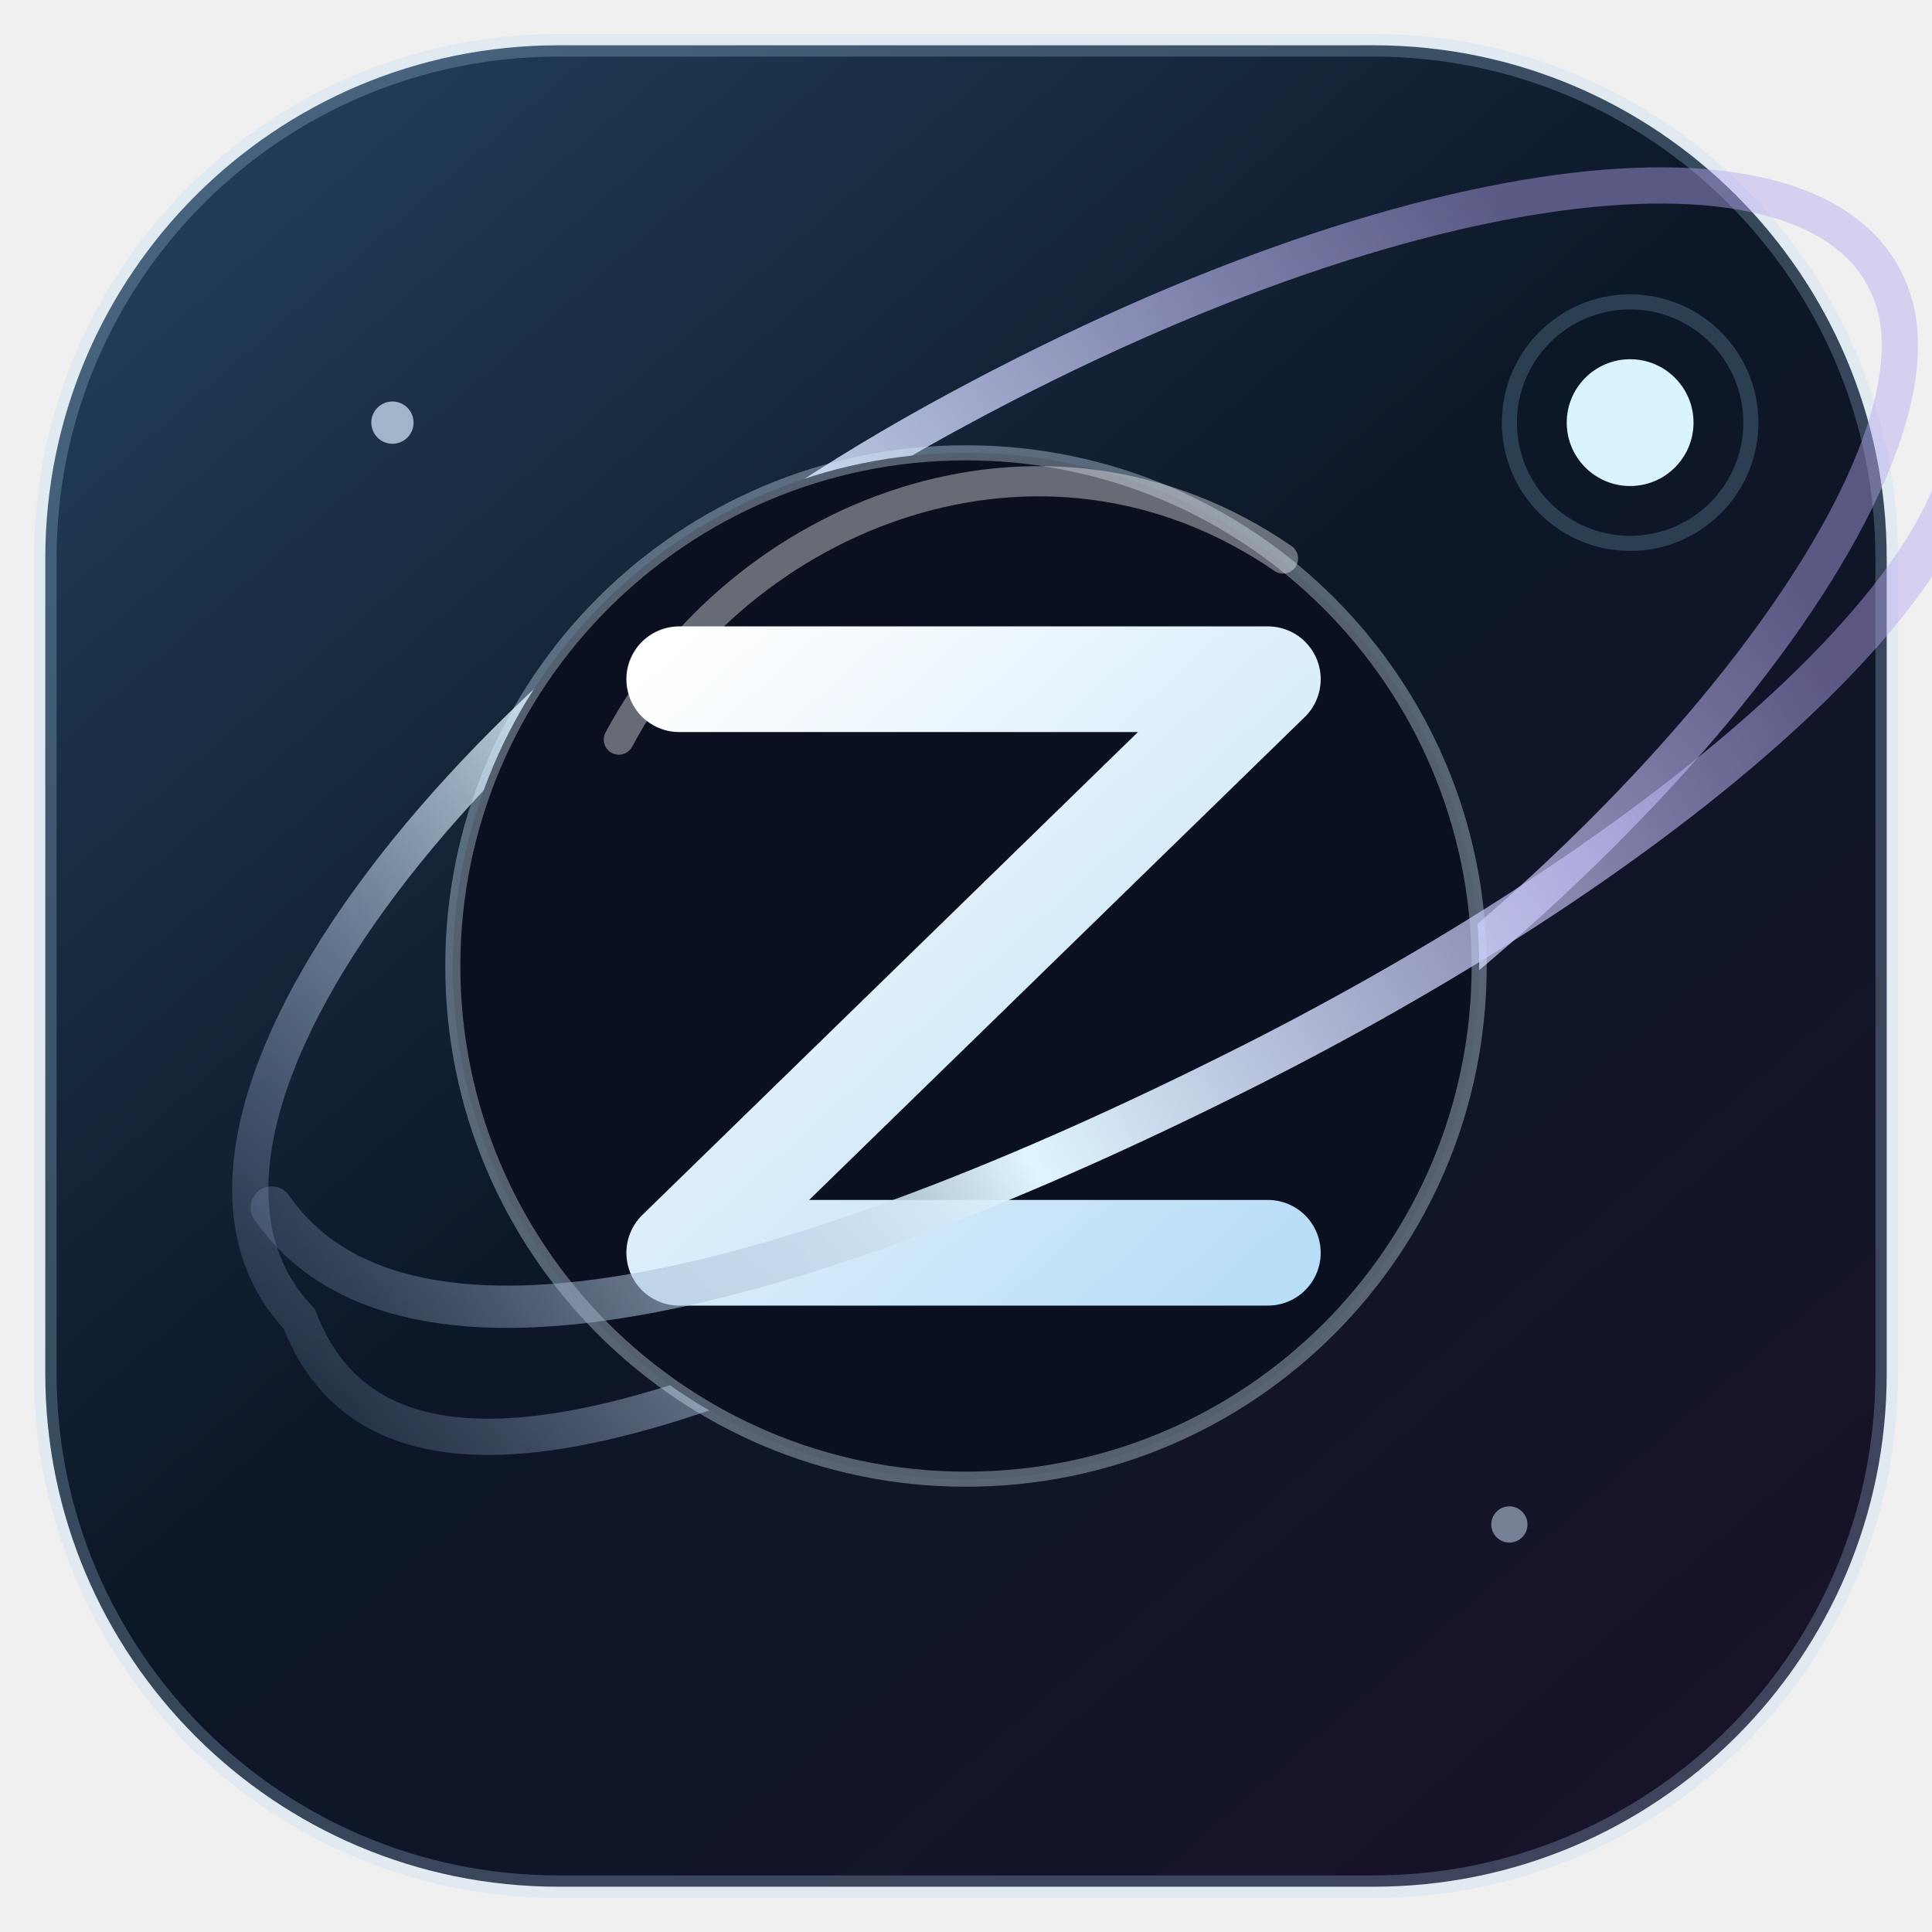
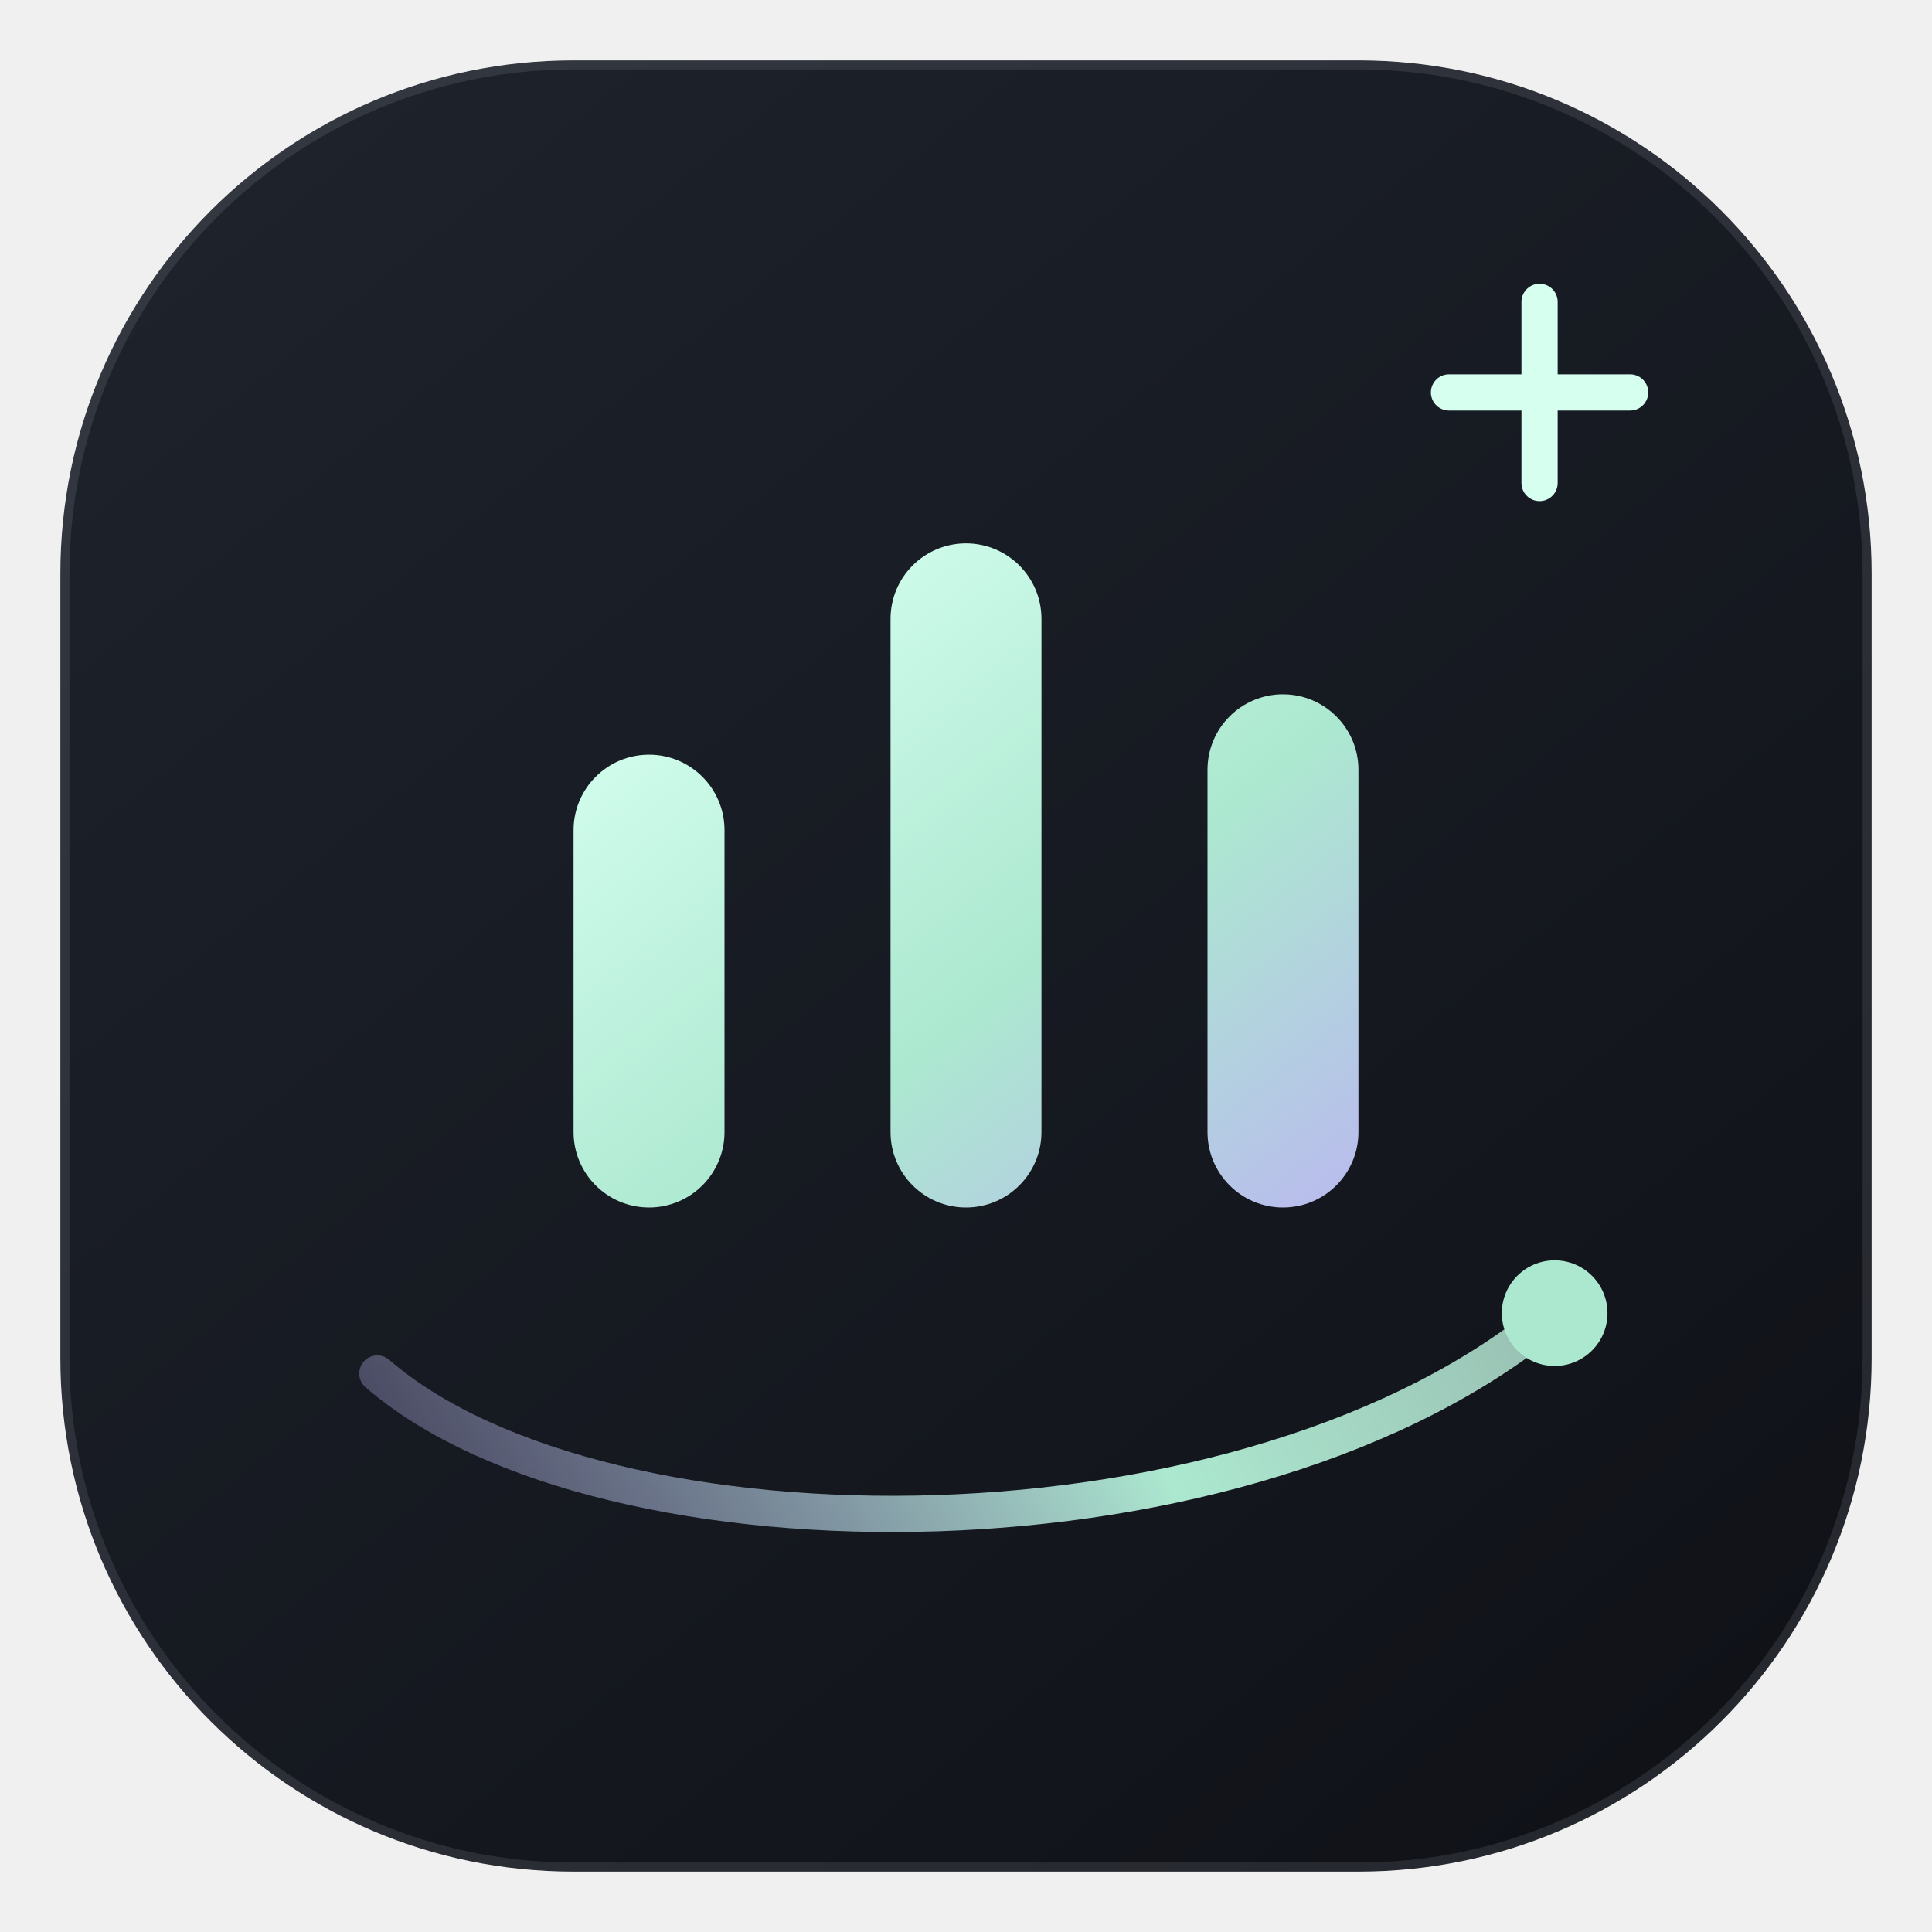
<svg xmlns="http://www.w3.org/2000/svg" viewBox="0 0 128 128">
  <defs>
-     <linearGradient id="shell" x1="18" y1="12" x2="110" y2="118" gradientUnits="userSpaceOnUse">
-       <stop stop-color="#213b55" />
-       <stop offset=".46" stop-color="#0c1727" />
-       <stop offset="1" stop-color="#171329" />
+     <linearGradient id="shell" x1="18" y1="10" x2="108" y2="120" gradientUnits="userSpaceOnUse">
+       <stop stop-color="#1d222b" />
+       <stop offset="1" stop-color="#101218" />
    </linearGradient>
-     <radialGradient id="core" cx="0" cy="0" r="1" gradientTransform="translate(49 43) rotate(48) scale(51)">
-       <stop stop-color="#d9f4ff" />
-       <stop offset=".2" stop-color="#87ccec" />
-       <stop offset=".53" stop-color="#4e719d" />
-       <stop offset=".8" stop-color="#263553" />
-       <stop offset="1" stop-color="#0a1020" />
-     </radialGradient>
-     <linearGradient id="orbit" x1="16" y1="90" x2="113" y2="30" gradientUnits="userSpaceOnUse">
-       <stop stop-color="#7a8fb5" stop-opacity=".15" />
-       <stop offset=".45" stop-color="#e0f5ff" />
-       <stop offset="1" stop-color="#b6a6f1" stop-opacity=".45" />
+     <linearGradient id="signal" x1="45" y1="40" x2="85" y2="90" gradientUnits="userSpaceOnUse">
+       <stop stop-color="#d6fff0" />
+       <stop offset=".52" stop-color="#ace8d0" />
+       <stop offset="1" stop-color="#bcb2f4" />
    </linearGradient>
-     <linearGradient id="z" x1="44" y1="43" x2="83" y2="86" gradientUnits="userSpaceOnUse">
-       <stop stop-color="#fff" />
-       <stop offset="1" stop-color="#b8ddf7" />
+     <linearGradient id="orbit" x1="18" y1="90" x2="111" y2="38" gradientUnits="userSpaceOnUse">
+       <stop stop-color="#bcb2f4" stop-opacity=".25" />
+       <stop offset=".45" stop-color="#ace8d0" />
+       <stop offset="1" stop-color="#d6fff0" stop-opacity=".5" />
    </linearGradient>
  </defs>
-   <rect x="3" y="3" width="122" height="122" rx="34" fill="url(#shell)" stroke="#b6dbf5" stroke-opacity=".25" stroke-width="1.5" />
-   <path d="M17 81C7 67 33 41 67 28c34-13 62-12 64 1 2 13-26 39-60 52C37 94 20 94 17 81Z" fill="none" stroke="url(#orbit)" stroke-width="2.4" transform="rotate(-8 64 64)" />
-   <circle cx="64" cy="64" r="34" fill="url(#core)" stroke="#d8efff" stroke-opacity=".36" />
-   <path d="M41 49c8-15 28-23 44-12" fill="none" stroke="#fff" stroke-opacity=".38" stroke-width="2" stroke-linecap="round" />
-   <path d="M45 45h39L45 83h39" fill="none" stroke="url(#z)" stroke-width="7" stroke-linecap="round" stroke-linejoin="round" />
-   <path d="M18 80c9 13 36 5 64-9 26-13 45-29 48-40" fill="none" stroke="url(#orbit)" stroke-width="2.8" stroke-linecap="round" />
-   <circle cx="108" cy="28" r="4.2" fill="#d9f4ff" />
-   <circle cx="108" cy="28" r="8" fill="none" stroke="#a6dfff" stroke-opacity=".2" />
-   <circle cx="26" cy="28" r="1.4" fill="#d9edff" fill-opacity=".7" />
-   <circle cx="100" cy="101" r="1.2" fill="#d9edff" fill-opacity=".5" />
+   <rect x="4" y="4" width="120" height="120" rx="34" fill="url(#shell)" stroke="#f0f3fa" stroke-opacity=".1" stroke-width="1.2" />
+   <path d="M25 91c15 13 58 13 78-4" fill="none" stroke="url(#orbit)" stroke-width="2.4" stroke-linecap="round" />
+   <g fill="url(#signal)">
+     <rect x="38" y="50" width="10" height="30" rx="5" />
+     <rect x="59" y="36" width="10" height="44" rx="5" />
+     <rect x="80" y="46" width="10" height="34" rx="5" />
+   </g>
+   <path d="M102 20v12M96 26h12" fill="none" stroke="#d6fff0" stroke-width="2.4" stroke-linecap="round" />
+   <circle cx="103" cy="87" r="3.5" fill="#ace8d0" />
</svg>
